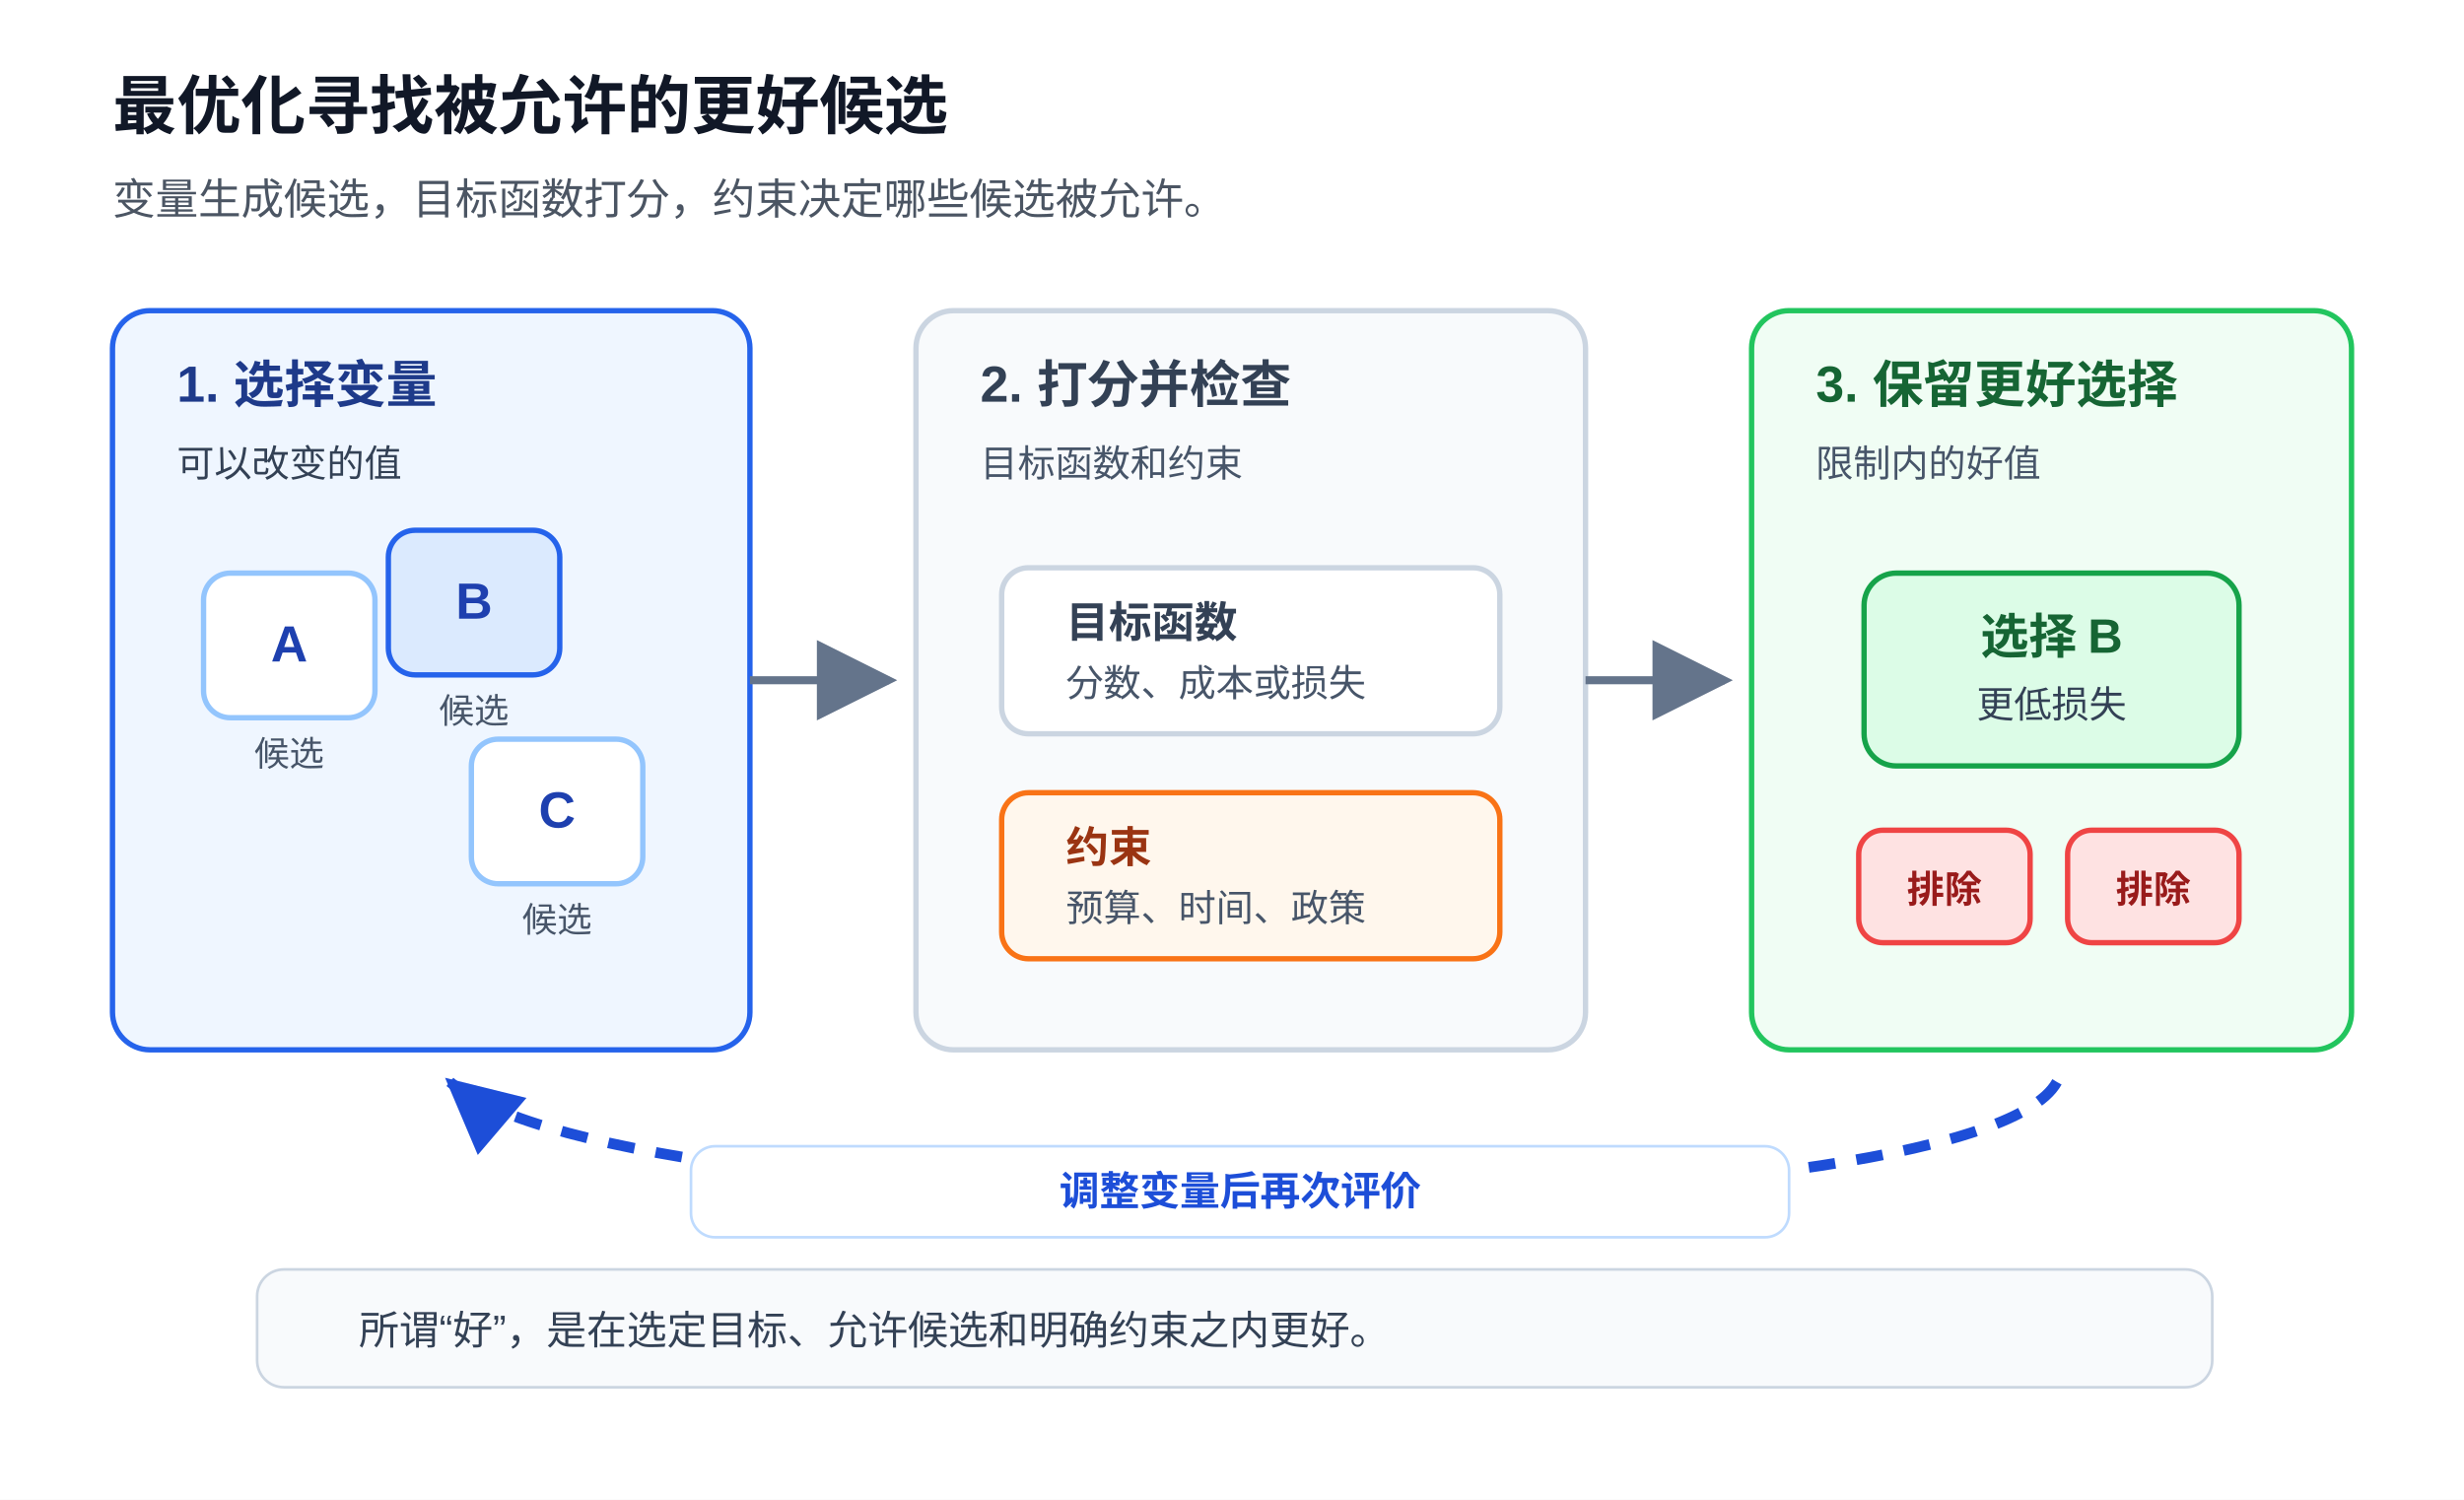
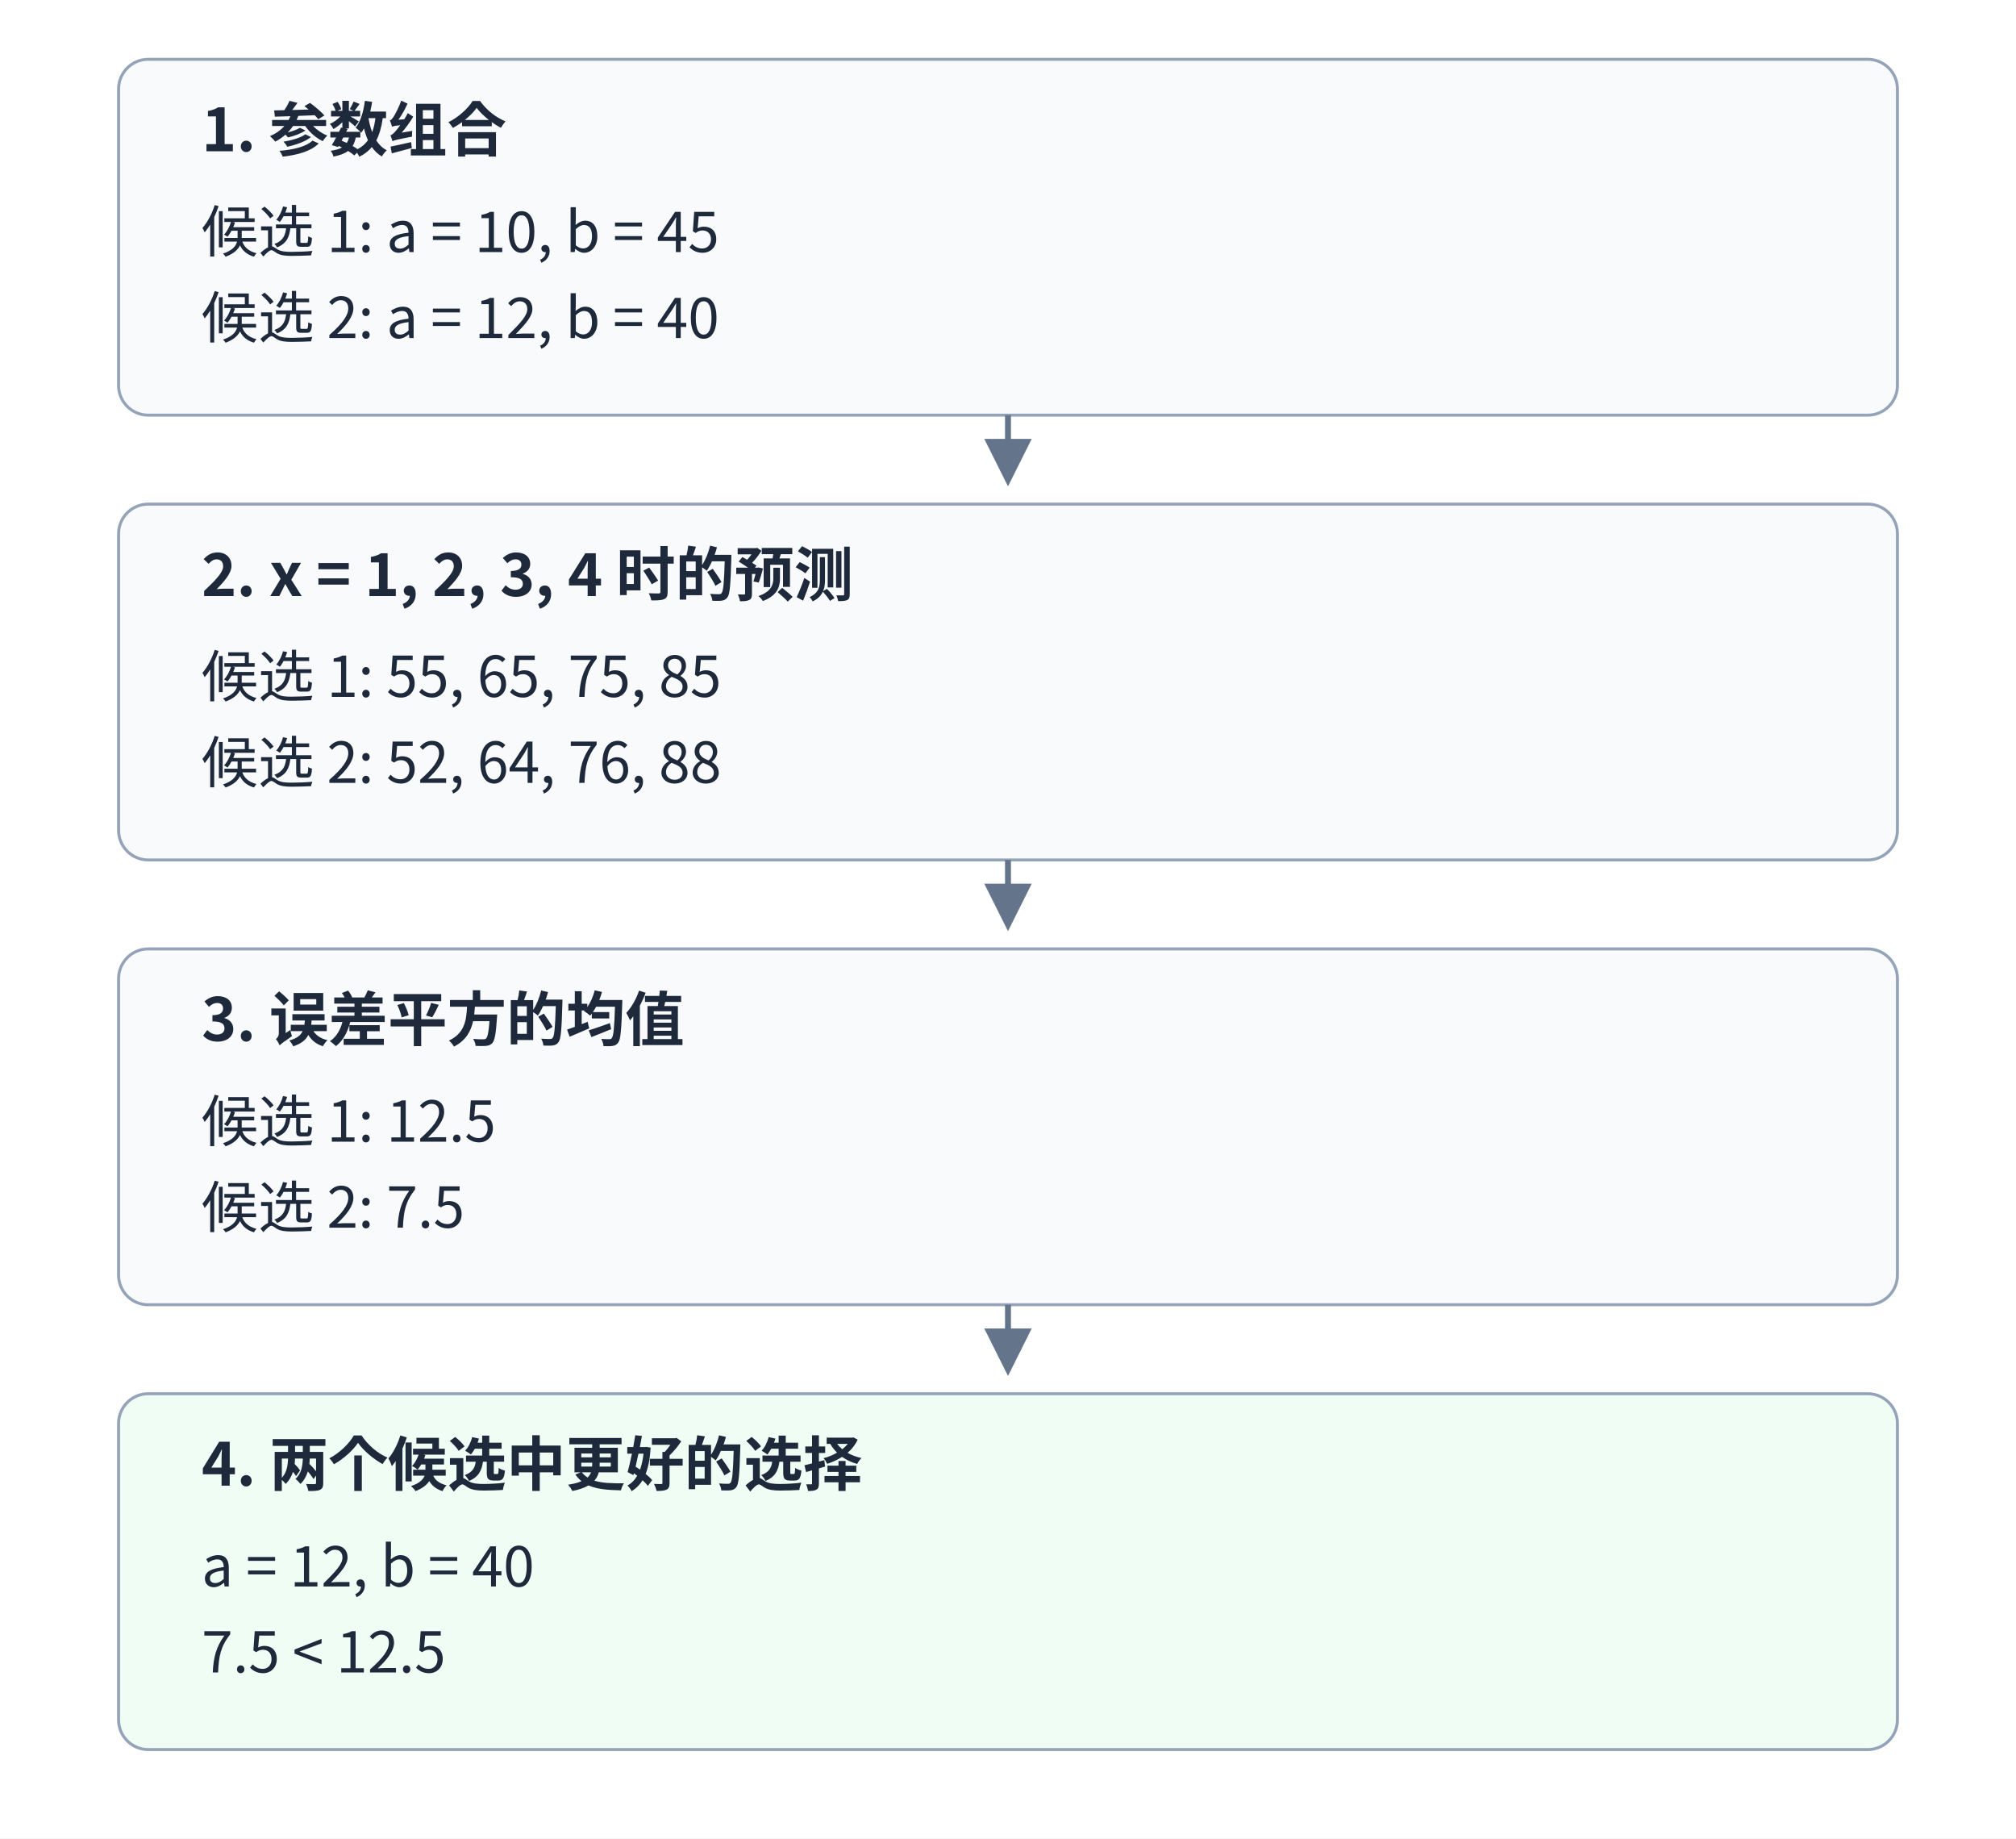
- <svg xmlns="http://www.w3.org/2000/svg" viewBox="0 0 920 560" role="img" aria-labelledby="title desc">
-   <rect width="920" height="560" fill="#ffffff" />
+ <svg xmlns="http://www.w3.org/2000/svg" viewBox="0 0 680 620" role="img" aria-labelledby="title desc">
+   <rect width="680" height="620" fill="white" />
  <defs>
-     <marker id="arrow-gray" markerWidth="10" markerHeight="10" refX="9" refY="5" orient="auto">
-       <path d="M0 0 L10 5 L0 10 Z" fill="#64748b" />
-     </marker>
-     <marker id="arrow-blue" markerWidth="7" markerHeight="7" refX="6.4" refY="3.5" orient="auto">
-       <path d="M0 0 L7 3.5 L0 7 Z" fill="#1d4ed8" />
+     <marker id="arrow" markerWidth="8" markerHeight="8" refX="7" refY="4" orient="auto">
+       <path d="M0 0 L8 4 L0 8 Z" fill="#64748b" />
    </marker>
  </defs>
-   <g font-family="Arial, sans-serif">
-     <text x="42" y="48" font-size="24" font-weight="700" fill="#111827">最优化寻找被允许的更好候选</text>
-     <text x="42" y="80" font-size="16" fill="#4b5563">变量生成候选，目标函数打分，约束决定哪些候选被允许。</text>
-     <rect x="42" y="116" width="238" height="276" rx="14" fill="#eff6ff" stroke="#2563eb" stroke-width="2" />
-     <text x="66" y="150" font-size="19" font-weight="700" fill="#1e3a8a">1. 选择变量</text>
-     <text x="66" y="178" font-size="14" fill="#334155">可以改变的值</text>
-     <rect x="76" y="214" width="64" height="54" rx="10" fill="#ffffff" stroke="#93c5fd" stroke-width="2" />
-     <text x="108" y="247" font-size="19" font-weight="700" fill="#1e40af" text-anchor="middle">A</text>
-     <text x="108" y="286" font-size="13" fill="#475569" text-anchor="middle">候选</text>
-     <rect x="145" y="198" width="64" height="54" rx="10" fill="#dbeafe" stroke="#2563eb" stroke-width="2" />
-     <text x="177" y="231" font-size="19" font-weight="700" fill="#1e40af" text-anchor="middle">B</text>
-     <text x="177" y="270" font-size="13" fill="#475569" text-anchor="middle">候选</text>
-     <rect x="176" y="276" width="64" height="54" rx="10" fill="#ffffff" stroke="#93c5fd" stroke-width="2" />
-     <text x="208" y="309" font-size="19" font-weight="700" fill="#1e40af" text-anchor="middle">C</text>
-     <text x="208" y="348" font-size="13" fill="#475569" text-anchor="middle">候选</text>
-     <line x1="280" y1="254" x2="332" y2="254" stroke="#64748b" stroke-width="3" marker-end="url(#arrow-gray)" />
-     <rect x="342" y="116" width="250" height="276" rx="14" fill="#f8fafc" stroke="#cbd5e1" stroke-width="2" />
-     <text x="366" y="150" font-size="19" font-weight="700" fill="#334155">2. 打分并检查</text>
-     <text x="366" y="178" font-size="14" fill="#475569">目标函数和约束</text>
-     <rect x="374" y="212" width="186" height="62" rx="10" fill="#ffffff" stroke="#cbd5e1" stroke-width="2" />
-     <text x="398" y="238" font-size="16" font-weight="700" fill="#334155">目标函数</text>
-     <text x="398" y="260" font-size="14" fill="#475569">分数、成本或损失</text>
-     <rect x="374" y="296" width="186" height="62" rx="10" fill="#fff7ed" stroke="#f97316" stroke-width="2" />
-     <text x="398" y="322" font-size="16" font-weight="700" fill="#9a3412">约束</text>
-     <text x="398" y="344" font-size="14" fill="#475569">预算、时间、政策</text>
-     <line x1="592" y1="254" x2="644" y2="254" stroke="#64748b" stroke-width="3" marker-end="url(#arrow-gray)" />
-     <rect x="654" y="116" width="224" height="276" rx="14" fill="#f0fdf4" stroke="#22c55e" stroke-width="2" />
-     <text x="678" y="150" font-size="19" font-weight="700" fill="#166534">3. 保留更好选择</text>
-     <text x="678" y="178" font-size="14" fill="#475569">限制内的好值</text>
-     <rect x="696" y="214" width="140" height="72" rx="12" fill="#dcfce7" stroke="#16a34a" stroke-width="2" />
-     <text x="766" y="244" font-size="18" font-weight="700" fill="#166534" text-anchor="middle">选择 B</text>
-     <text x="766" y="268" font-size="14" fill="#334155" text-anchor="middle">更低损失</text>
-     <rect x="694" y="310" width="64" height="42" rx="9" fill="#fee2e2" stroke="#ef4444" stroke-width="2" />
-     <text x="726" y="337" font-size="14" font-weight="700" fill="#991b1b" text-anchor="middle">排除</text>
-     <rect x="772" y="310" width="64" height="42" rx="9" fill="#fee2e2" stroke="#ef4444" stroke-width="2" />
-     <text x="804" y="337" font-size="14" font-weight="700" fill="#991b1b" text-anchor="middle">排除</text>
-     <path d="M768 404 C736 462, 236 462, 168 404" fill="none" stroke="#1d4ed8" stroke-width="4" stroke-dasharray="10 8" marker-end="url(#arrow-blue)" />
-     <rect x="258" y="428" width="410" height="34" rx="9" fill="#ffffff" stroke="#bfdbfe" />
-     <text x="463" y="450" font-size="15" font-weight="700" fill="#1d4ed8" text-anchor="middle">调整变量后再次评价</text>
-     <rect x="96" y="474" width="730" height="44" rx="10" fill="#f8fafc" stroke="#cbd5e1" />
-     <text x="134" y="502" font-size="15" fill="#334155">所谓“好”，是在选定目标、允许候选和明确约束之内更好。</text>
+   <g font-family="Noto Sans CJK JP, sans-serif" fill="#1e293b">
+     <rect x="40" y="20" width="600" height="120" rx="10" fill="#f8fafc" stroke="#94a3b8" />
+     <text x="68" y="51" font-size="20" font-weight="700">1. 参数组合</text>
+     <text x="68" y="85" font-size="19">候选 1: a = 10, b = 45</text>
+     <text x="68" y="114" font-size="19">候选 2: a = 12, b = 40</text>
+     <path d="M340 140 V162" stroke="#64748b" stroke-width="2" marker-end="url(#arrow)" />
+     <rect x="40" y="170" width="600" height="120" rx="10" fill="#f8fafc" stroke="#94a3b8" />
+     <text x="68" y="201" font-size="20" font-weight="700">2. x = 1, 2, 3, 4 时的预测</text>
+     <text x="68" y="235" font-size="19">候选 1: 55, 65, 75, 85</text>
+     <text x="68" y="264" font-size="19">候选 2: 52, 64, 76, 88</text>
+     <path d="M340 290 V312" stroke="#64748b" stroke-width="2" marker-end="url(#arrow)" />
+     <rect x="40" y="320" width="600" height="120" rx="10" fill="#f8fafc" stroke="#94a3b8" />
+     <text x="68" y="351" font-size="20" font-weight="700">3. 误差平方的均值</text>
+     <text x="68" y="385" font-size="19">候选 1: 12.5</text>
+     <text x="68" y="414" font-size="19">候选 2: 7.5</text>
+     <path d="M340 440 V462" stroke="#64748b" stroke-width="2" marker-end="url(#arrow)" />
+     <rect x="40" y="470" width="600" height="120" rx="10" fill="#f0fdf4" stroke="#94a3b8" />
+     <text x="68" y="501" font-size="20" font-weight="700">4. 两个候选中更好的选择</text>
+     <text x="68" y="535" font-size="19">a = 12, b = 40</text>
+     <text x="68" y="564" font-size="19">7.5 &lt; 12.5</text>
  </g>
</svg>
